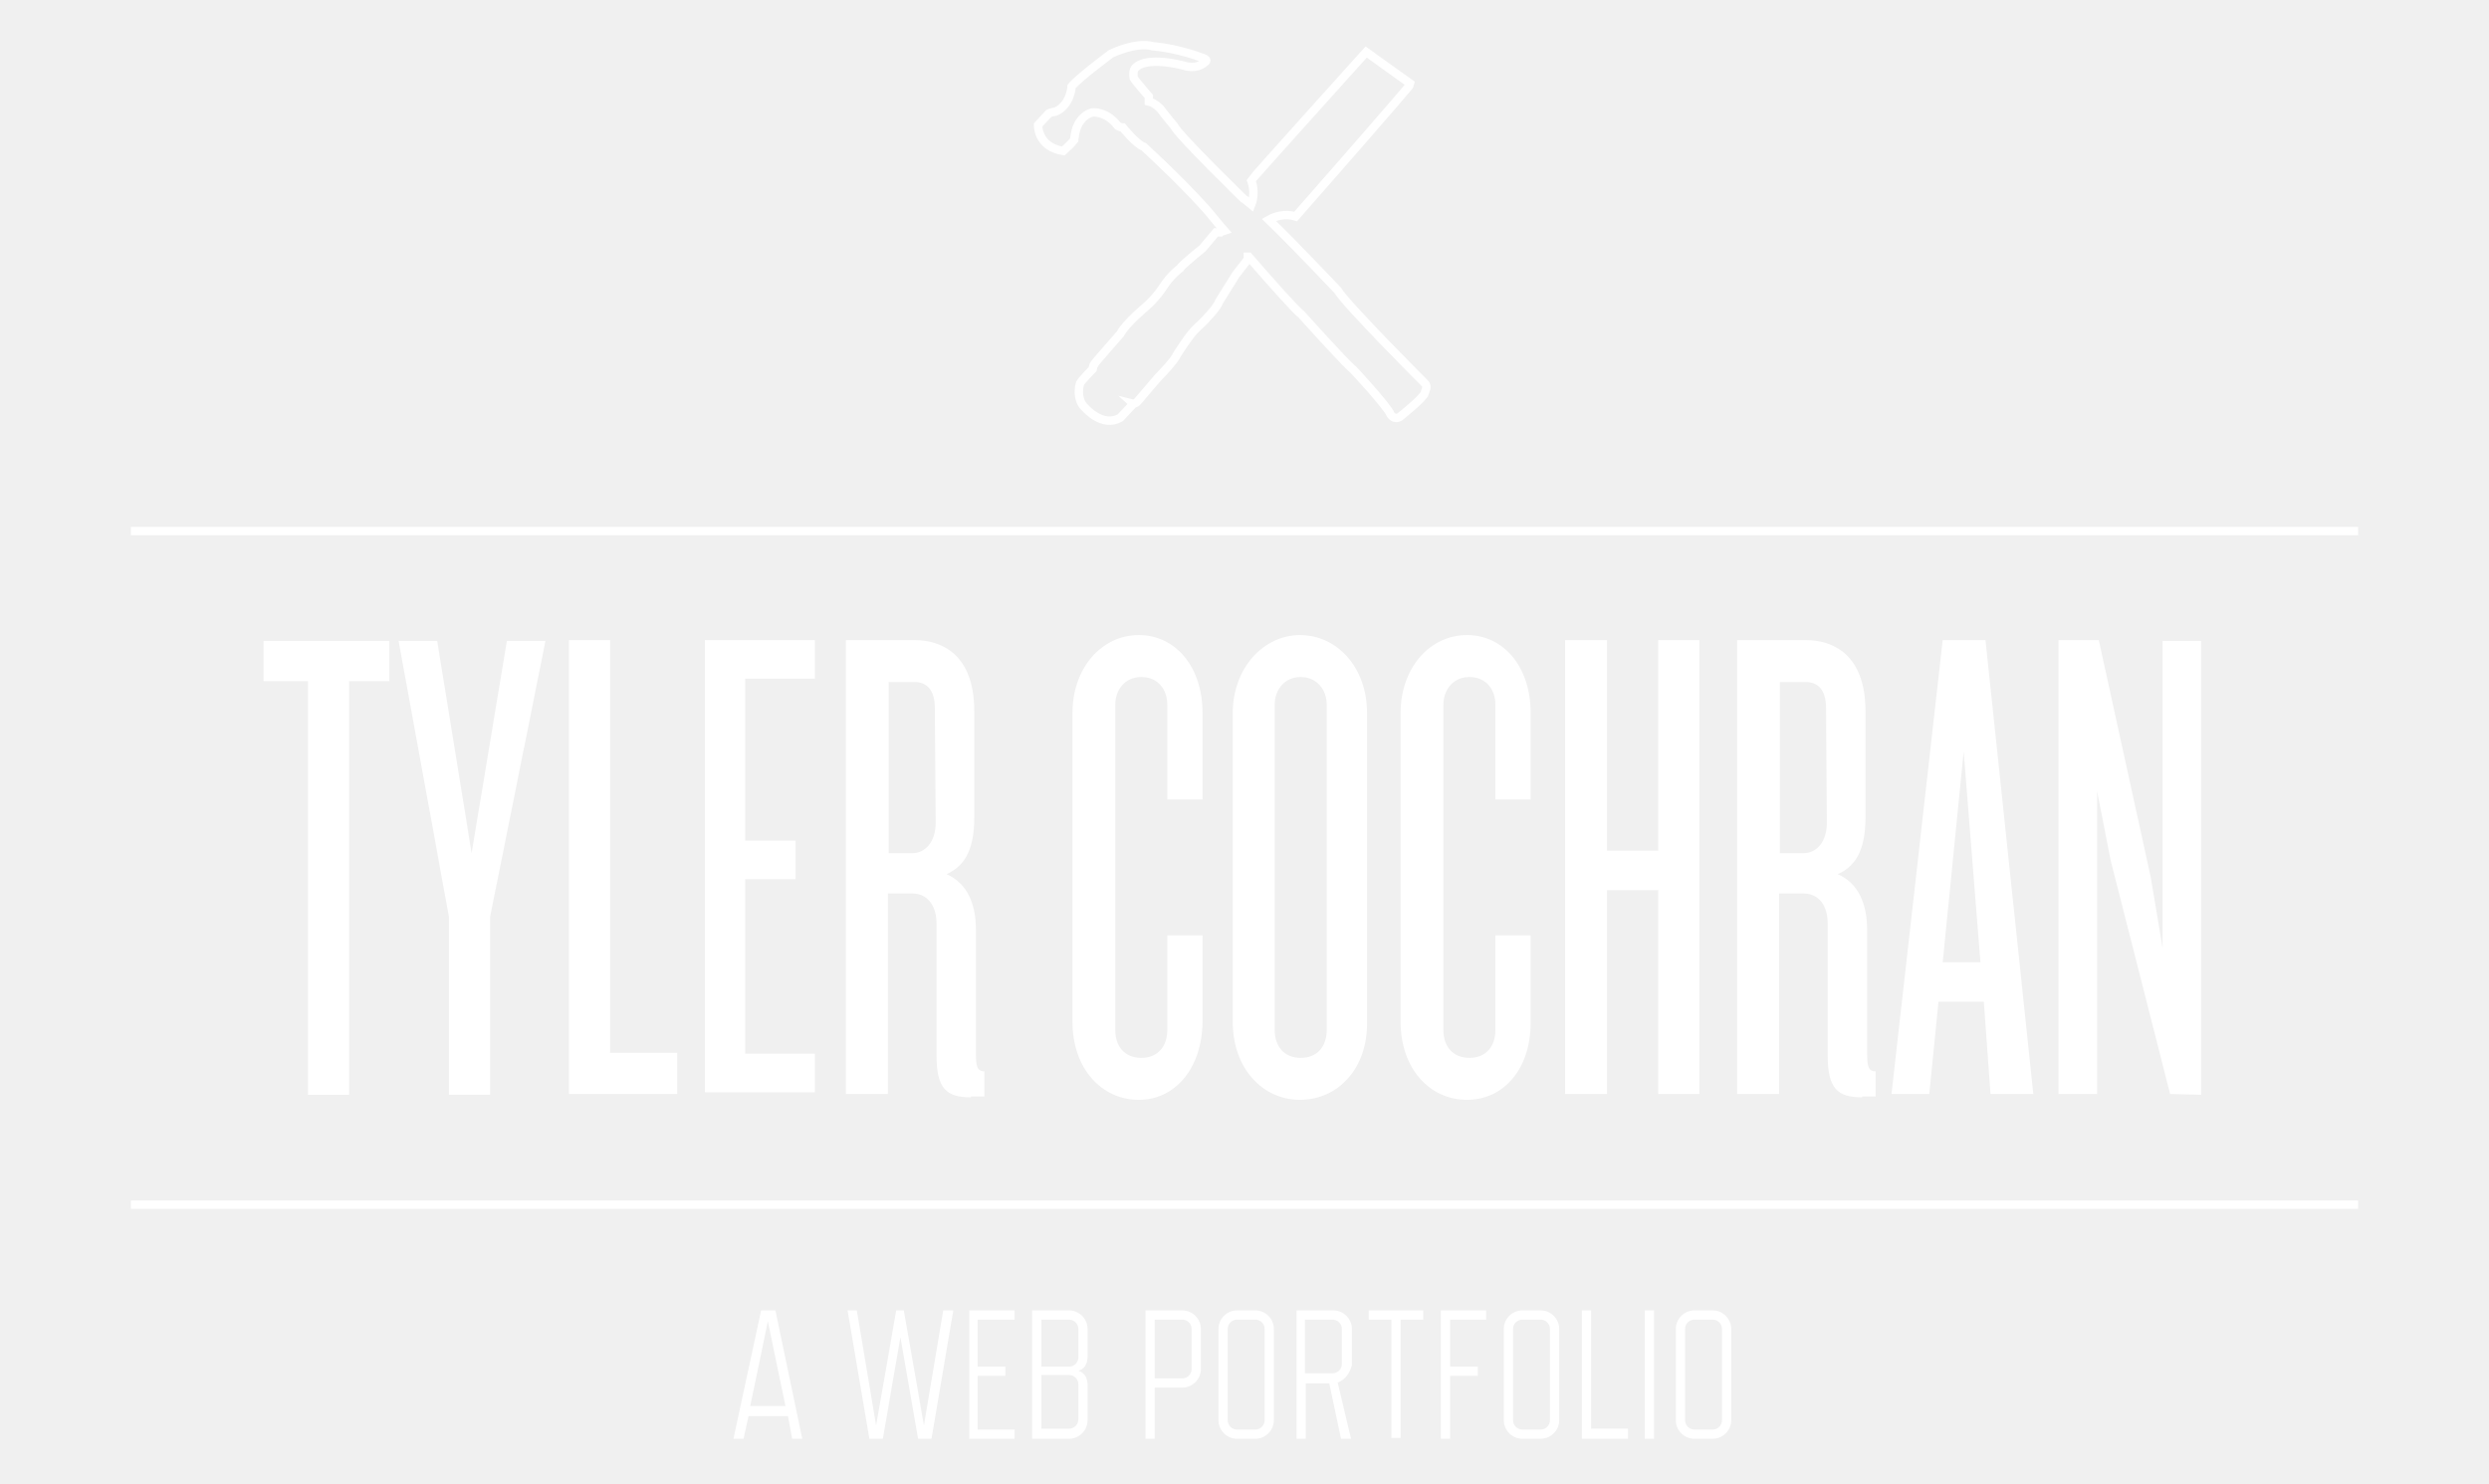
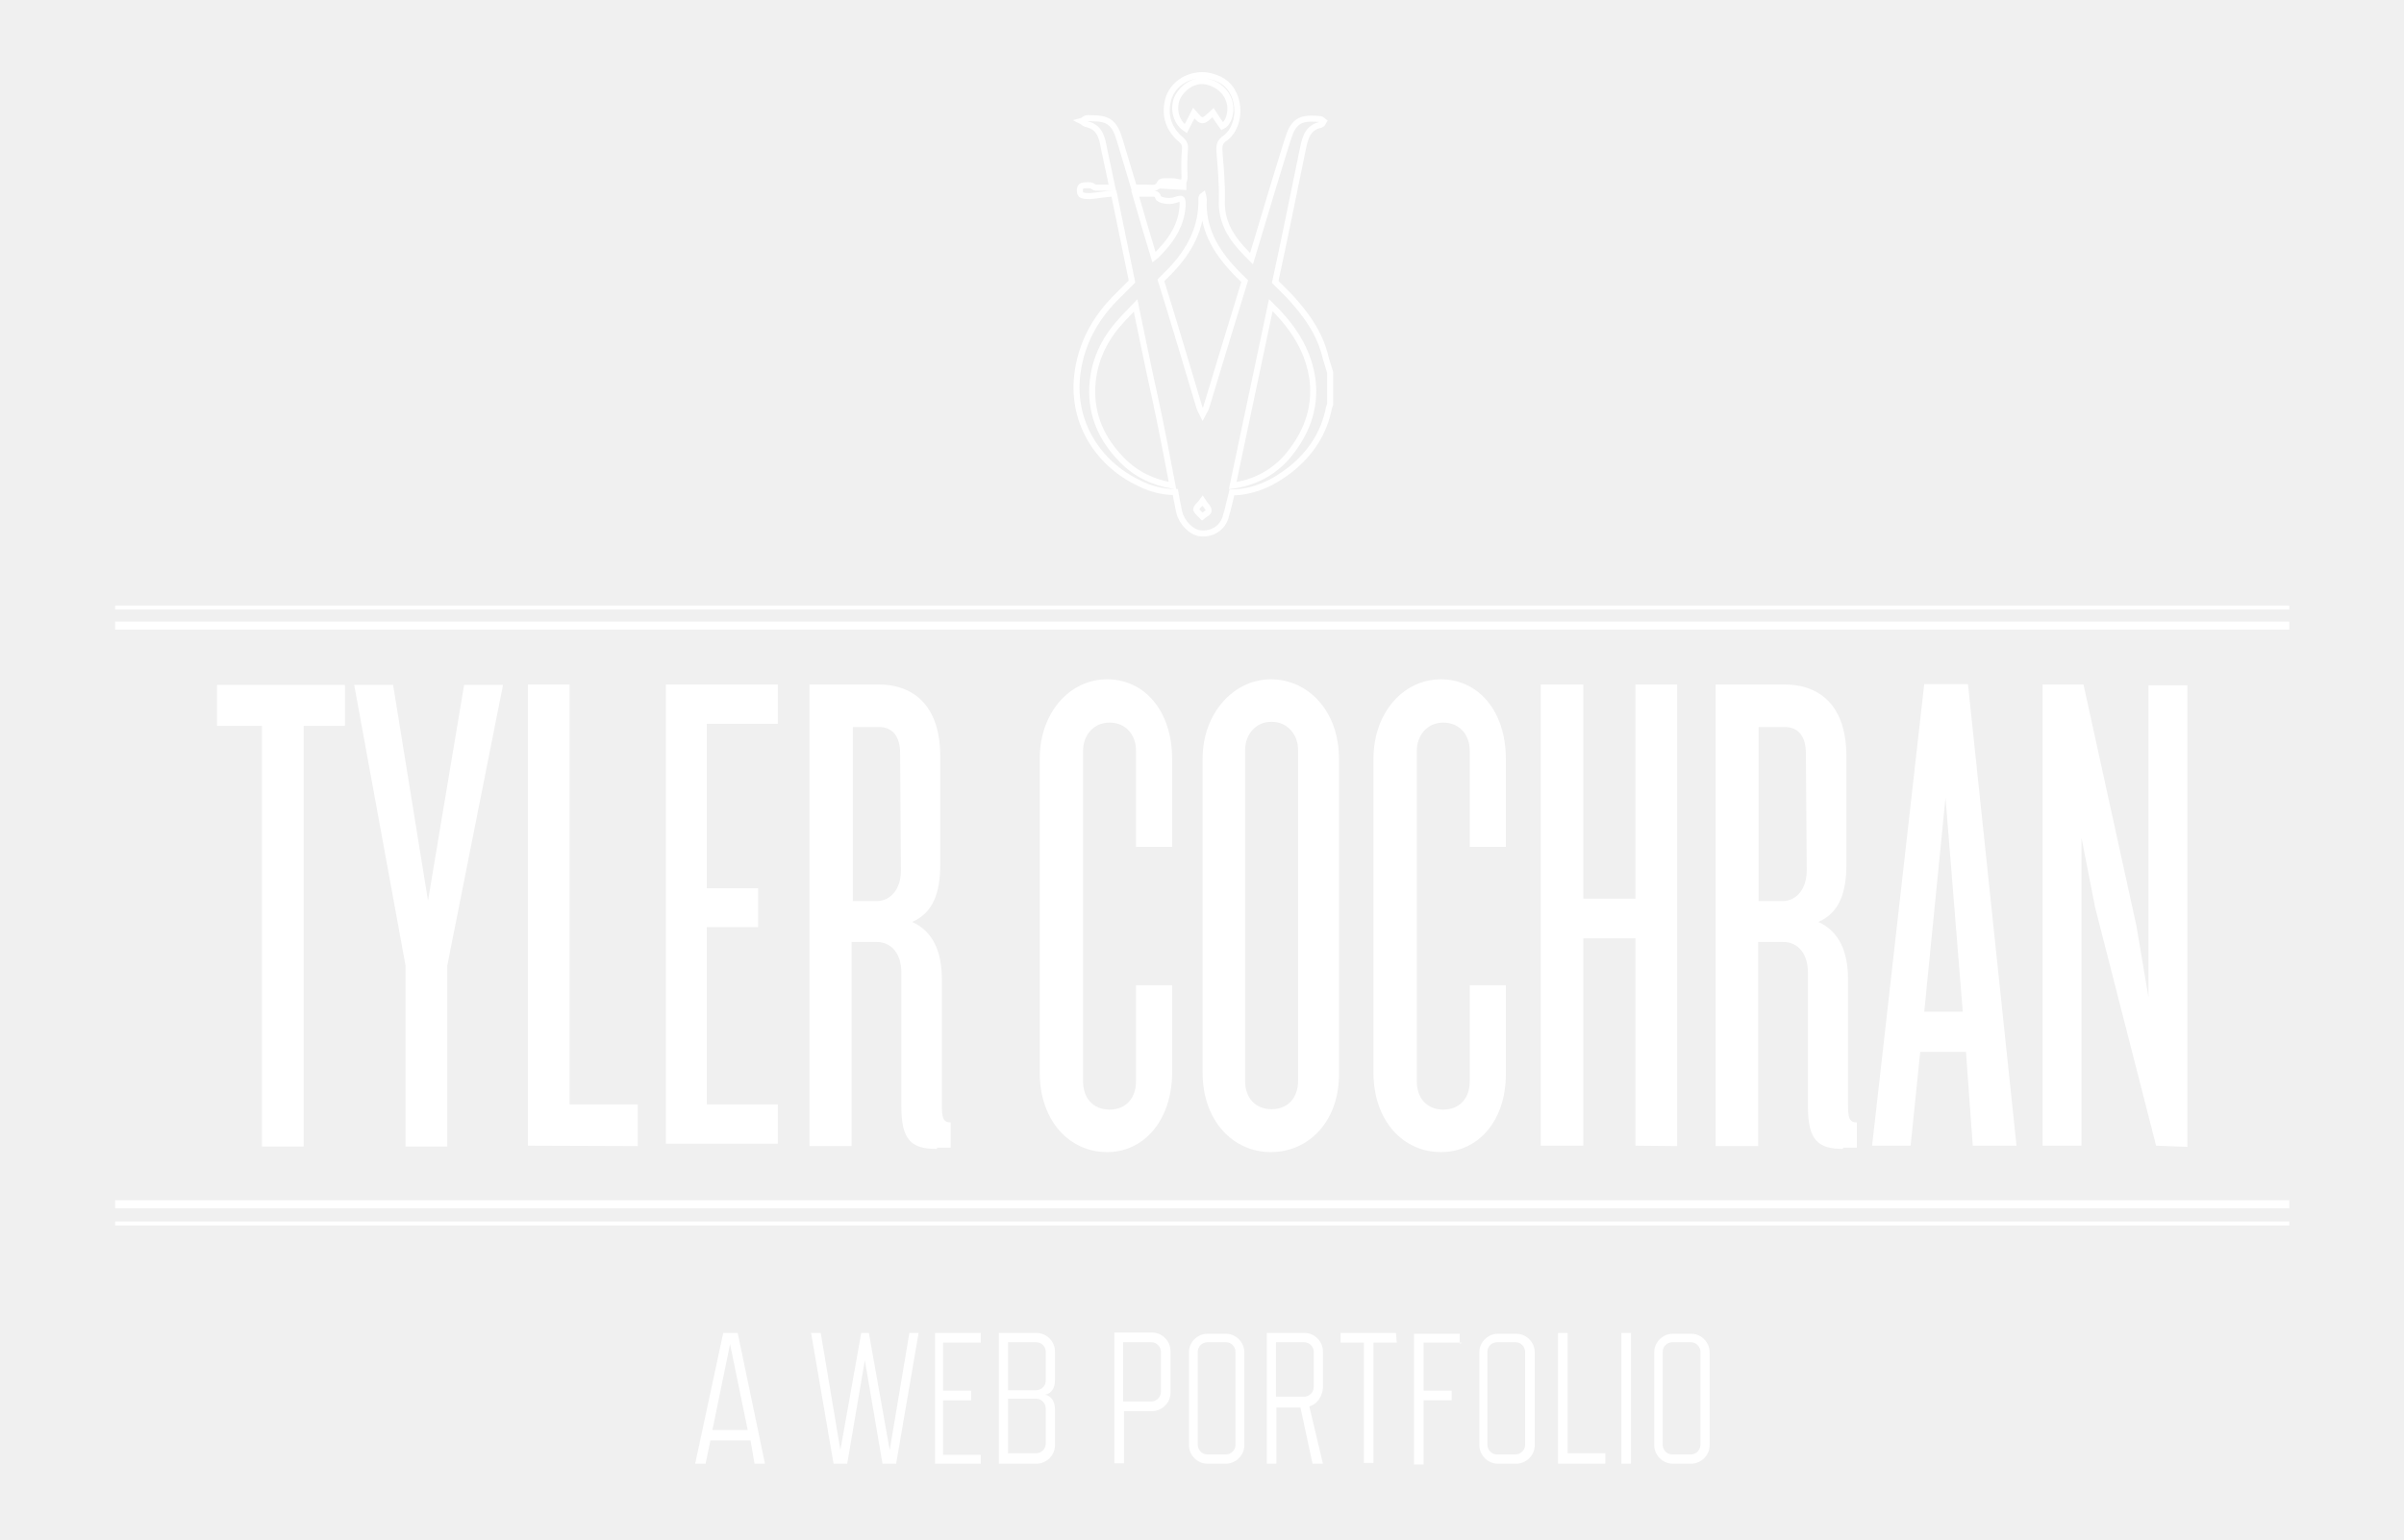
- <svg xmlns="http://www.w3.org/2000/svg" version="1.1" id="Layer_2" x="0px" y="0px" viewBox="-530.7 307 296.6 176.8" enable-background="new -530.7 307 296.6 176.8" xml:space="preserve">
+ <svg xmlns="http://www.w3.org/2000/svg" version="1.1" id="Layer_2" x="0px" y="0px" viewBox="-623.4 584.1 599.3 384" enable-background="new -623.4 584.1 599.3 384" xml:space="preserve">
  <g>
    <g>
-       <path fill="#FFFFFF" d="M-435.1,478.5h-1.2l-0.5-2.7h-4.7l-0.6,2.7h-1.2l3.3-15.3h1.7L-435.1,478.5z M-437.1,474.6l-2.1-10.1    l-2.1,10.1H-437.1z" />
-       <path fill="#FFFFFF" d="M-417.1,463.2l-2.6,15.3h-1.6l-2.1-12.1l-2.1,12.1h-1.6l-2.6-15.3h1.1l2.3,13.7l2.4-13.7h0.9l2.4,13.7    l2.3-13.7H-417.1z" />
-       <path fill="#FFFFFF" d="M-409.8,478.5h-5.4v-15.3h5.4v1.1h-4.4v5.6h3.3v1.1h-3.3v6.4h4.4V478.5z" />
-       <path fill="#FFFFFF" d="M-401.1,468.7c0,0.9-0.4,1.5-1.1,1.7c0.7,0.2,1.1,0.8,1.1,1.7v4.2c0,1.2-1,2.2-2.2,2.2h-4.4v-15.3h4.4    c1.2,0,2.2,1,2.2,2.2V468.7z M-402.2,465.4c0-0.6-0.5-1.1-1.1-1.1h-3.3v5.6h3.3c0.6,0,1.1-0.5,1.1-1.1V465.4z M-402.2,472    c0-0.6-0.5-1.1-1.1-1.1h-3.3v6.4h3.3c0.6,0,1.1-0.5,1.1-1.1V472z" />
-       <path fill="#FFFFFF" d="M-387.6,470.2c0,1.2-1,2.2-2.2,2.2h-3.3v6.1h-1.1v-15.3h4.4c1.2,0,2.2,1,2.2,2.2L-387.6,470.2    L-387.6,470.2z M-388.7,465.4c0-0.6-0.5-1.1-1.1-1.1h-3.3v7h3.3c0.6,0,1.1-0.5,1.1-1.1V465.4z" />
-       <path fill="#FFFFFF" d="M-378.9,476.3c0,1.2-1,2.2-2.2,2.2h-2.2c-1.2,0-2.2-1-2.2-2.2v-10.9c0-1.2,1-2.2,2.2-2.2h2.2    c1.2,0,2.2,1,2.2,2.2V476.3z M-380,465.4c0-0.6-0.5-1.1-1.1-1.1h-2.2c-0.6,0-1.1,0.5-1.1,1.1v10.9c0,0.6,0.5,1.1,1.1,1.1h2.2    c0.6,0,1.1-0.5,1.1-1.1V465.4z" />
-       <path fill="#FFFFFF" d="M-371.3,471.8l1.6,6.7h-1.2l-1.4-6.6h-2.8v6.6h-1.1v-15.3h4.4c1.2,0,2.2,1,2.2,2.2v4.3    C-369.8,470.6-370.4,471.5-371.3,471.8z M-370.8,465.4c0-0.6-0.5-1.1-1.1-1.1h-3.3v6.4h3.3c0.6,0,1.1-0.5,1.1-1.1V465.4z" />
-       <path fill="#FFFFFF" d="M-361.1,464.3h-2.7v14.1h-1.1v-14.1h-2.7v-1.1h6.5L-361.1,464.3L-361.1,464.3z" />
-       <path fill="#FFFFFF" d="M-353.5,464.3h-4.4v5.6h3.3v1.1h-3.3v7.5h-1.1v-15.3h5.4V464.3z" />
-       <path fill="#FFFFFF" d="M-344.9,476.3c0,1.2-1,2.2-2.2,2.2h-2.2c-1.2,0-2.2-1-2.2-2.2v-10.9c0-1.2,1-2.2,2.2-2.2h2.2    c1.2,0,2.2,1,2.2,2.2V476.3z M-346,465.4c0-0.6-0.5-1.1-1.1-1.1h-2.2c-0.6,0-1.1,0.5-1.1,1.1v10.9c0,0.6,0.5,1.1,1.1,1.1h2.2    c0.6,0,1.1-0.5,1.1-1.1V465.4z" />
-       <path fill="#FFFFFF" d="M-336.8,478.5h-5.4v-15.3h1.1v14.1h4.4V478.5z" />
-       <path fill="#FFFFFF" d="M-333.6,478.5h-1.1v-15.3h1.1V478.5z" />
-       <path fill="#FFFFFF" d="M-324.4,476.3c0,1.2-1,2.2-2.2,2.2h-2.2c-1.2,0-2.2-1-2.2-2.2v-10.9c0-1.2,1-2.2,2.2-2.2h2.2    c1.2,0,2.2,1,2.2,2.2V476.3z M-325.5,465.4c0-0.6-0.5-1.1-1.1-1.1h-2.2c-0.6,0-1.1,0.5-1.1,1.1v10.9c0,0.6,0.5,1.1,1.1,1.1h2.2    c0.6,0,1.1-0.5,1.1-1.1V465.4z" />
+       <path fill="#FFFFFF" d="M-432.7,949.1h-2.6l-1-5.8h-10l-1.2,5.8h-2.6l7-32.6h3.6L-432.7,949.1z M-437,940.7l-4.4-21.4l-4.4,21.4    H-437z" />
+       <path fill="#FFFFFF" d="M-394.4,916.5l-5.6,32.6h-3.4l-4.4-25.8l-4.4,25.8h-3.4l-5.6-32.6h2.4l4.9,29.2l5.2-29.2h1.9l5.2,29.2    l4.9-29.2H-394.4z" />
+       <path fill="#FFFFFF" d="M-378.9,949.1h-11.4v-32.6h11.4v2.4h-9.4v12h7v2.4h-7v13.6h9.4V949.1z" />
+       <path fill="#FFFFFF" d="M-360.4,928.3c0,1.9-0.8,3.2-2.4,3.6c1.5,0.4,2.4,1.7,2.4,3.6v9c0,2.6-2.2,4.6-4.6,4.6h-9.4v-32.6h9.4    c2.6,0,4.6,2.2,4.6,4.6V928.3z M-362.7,921.2c0-1.2-1-2.4-2.4-2.4h-7v12h7c1.2,0,2.4-1,2.4-2.4V921.2z M-362.7,935.3    c0-1.2-1-2.4-2.4-2.4h-7v13.6h7c1.2,0,2.4-1,2.4-2.4V935.3z" />
+       <path fill="#FFFFFF" d="M-331.6,931.4c0,2.6-2.2,4.6-4.6,4.6h-7v13h-2.4v-32.6h9.4c2.6,0,4.6,2.2,4.6,4.6V931.4L-331.6,931.4z     M-334,921.2c0-1.2-1-2.4-2.4-2.4h-7v14.8h7c1.2,0,2.4-1,2.4-2.4V921.2z" />
+       <path fill="#FFFFFF" d="M-313.2,944.5c0,2.6-2.2,4.6-4.6,4.6h-4.6c-2.6,0-4.6-2.2-4.6-4.6v-23.2c0-2.6,2.2-4.6,4.6-4.6h4.6    c2.6,0,4.6,2.2,4.6,4.6V944.5z M-315.4,921.2c0-1.2-1-2.4-2.4-2.4h-4.6c-1.2,0-2.4,1-2.4,2.4v23.2c0,1.2,1,2.4,2.4,2.4h4.6    c1.2,0,2.4-1,2.4-2.4V921.2z" />
+       <path fill="#FFFFFF" d="M-297,934.8l3.4,14.3h-2.6l-3-14h-6v14h-2.4v-32.6h9.4c2.6,0,4.6,2.2,4.6,4.6v9.2    C-293.8,932.3-295,934.3-297,934.8z M-295.9,921.2c0-1.2-1-2.4-2.4-2.4h-7v13.6h7c1.2,0,2.4-1,2.4-2.4V921.2z" />
+       <path fill="#FFFFFF" d="M-275.2,918.9h-5.8v30h-2.4v-30h-5.8v-2.4h13.8L-275.2,918.9L-275.2,918.9z" />
+       <path fill="#FFFFFF" d="M-259.1,918.9h-9.4v12h7v2.4h-7v16h-2.4v-32.6h11.4v2.4h0.3L-259.1,918.9L-259.1,918.9z" />
+       <path fill="#FFFFFF" d="M-240.8,944.5c0,2.6-2.2,4.6-4.6,4.6h-4.6c-2.6,0-4.6-2.2-4.6-4.6v-23.2c0-2.6,2.2-4.6,4.6-4.6h4.6    c2.6,0,4.6,2.2,4.6,4.6V944.5z M-243.2,921.2c0-1.2-1-2.4-2.4-2.4h-4.6c-1.2,0-2.4,1-2.4,2.4v23.2c0,1.2,1,2.4,2.4,2.4h4.6    c1.2,0,2.4-1,2.4-2.4V921.2L-243.2,921.2z" />
+       <path fill="#FFFFFF" d="M-223.6,949.1H-235v-32.6h2.4v30h9.4v2.6L-223.6,949.1L-223.6,949.1z" />
+       <path fill="#FFFFFF" d="M-216.8,949.1h-2.4v-32.6h2.4V949.1z" />
+       <path fill="#FFFFFF" d="M-197.2,944.5c0,2.6-2.2,4.6-4.6,4.6h-4.6c-2.6,0-4.6-2.2-4.6-4.6v-23.2c0-2.6,2.2-4.6,4.6-4.6h4.6    c2.6,0,4.6,2.2,4.6,4.6V944.5z M-199.5,921.2c0-1.2-1-2.4-2.4-2.4h-4.6c-1.2,0-2.4,1-2.4,2.4v23.2c0,1.2,1,2.4,2.4,2.4h4.6    c1.2,0,2.4-1,2.4-2.4V921.2z" />
    </g>
-     <path fill="none" stroke="#FFFFFF" stroke-miterlimit="10" d="M-346.1,437.4" />
-     <path fill="none" stroke="#FFFFFF" stroke-miterlimit="10" d="M-349.4,365.3" />
-     <path fill="none" stroke="#FFFFFF" stroke-miterlimit="10" d="M-360.9,352.7c0,0-9.3-9.3-10.4-11.1c0,0-4.9-5.2-8.2-8.4   c0.7-0.4,1.9-0.8,3.2-0.4c0,0,13.7-15.6,13.7-15.8l-5.3-3.8c0,0-13.6,15.1-13.7,15.3c0,0,0.6,1.4,0,2.9c-0.5-0.4-0.8-0.7-0.9-0.7   c0,0-7.8-7.6-8.3-8.7c0,0-1.1-1.3-1.6-2c0,0-0.6-0.7-1.4-0.9v-0.6c0,0-1.5-1.7-1.8-2.2c0,0-0.2-1,0.3-1.3c0,0,1-1.3,5.6-0.2   c0,0,1.5,0.6,2.6-0.4c0,0,0.6-0.3-0.6-0.6c0,0-2.5-1-5.7-1.3c0,0-1.6-0.6-4.9,0.9c0,0-3.9,2.9-4.7,3.9c0,0-0.1,2.2-1.9,3   c0,0-0.6,0.1-0.8,0.2l-1.3,1.4c0,0-0.1,2.6,3,3.1c0,0,1-0.9,1.3-1.3c0,0,0.1-1.1,0.4-1.7c0,0,0.5-1.3,1.8-1.6c0,0,1.6-0.2,3,1.6   c0,0,0.3,0.2,0.6,0.2c0,0,1.6,2,2.5,2.3c0,0,5.9,5.4,8.5,8.7c0,0,0.4,0.5,1.1,1.3h0l-0.3,0.1c0,0-0.4-0.1-0.4,0.1l-0.3,0l-1.6,1.9   c0,0-2.5,2-2.7,2.4c0,0-1.1,0.8-2,2.2c0,0-0.8,1.3-2.1,2.4c0,0-2.3,1.9-3,3.2c0,0-3,3.4-3.1,3.6c0,0-0.1,0-0.2,0.6   c0,0-1.2,1.2-1.5,1.7c0,0-0.6,1.9,0.7,3c0,0,2,2.3,4.1,1.1l1.4-1.5c0,0,0.1-0.1,0-0.2c0,0,0.4,0.1,0.7-0.3l2.4-2.8   c0,0,1.9-1.9,2.3-2.8c0,0,1.5-2.4,2.3-3.1c0,0,1.1-1,1.3-1.3c0,0,1.1-1.1,1.4-1.9l2-3.2l1.4-1.8v-0.3c0,0,0,0,0.1,0   c2.6,3,5.8,6.6,6.3,6.9c0,0,5.1,5.7,6.2,6.6c0,0,4.1,4.4,4.4,5.3c0,0,0.4,0.7,1.1,0.3c0,0,2.9-2.3,3-2.9   C-360.9,353.6-360.5,353.1-360.9,352.7z" />
-     <path fill="none" stroke="#FFFFFF" stroke-miterlimit="10" d="M-383.9,332.5" />
-     <path fill="none" stroke="#FFFFFF" stroke-miterlimit="10" d="M-402.8,369.5" />
+     <path fill="none" stroke="#FFFFFF" stroke-miterlimit="10" d="M-323.7,871.4" />
+     <path fill="none" stroke="#FFFFFF" stroke-miterlimit="10" d="M-323.7,718" />
+     <path fill="none" stroke="#FFFFFF" stroke-miterlimit="10" d="M-323.7,727" />
    <g>
-       <path fill="#FFFFFF" d="M-489.1,388.2v49.3h-4.9v-49.3h-5.3v-4.8h15v4.8H-489.1z" />
-       <path fill="#FFFFFF" d="M-472.3,416.3v21.2h-4.9v-21.2l-6-32.9h4.6l4.1,25.3l4.2-25.3h4.6L-472.3,416.3z" />
-       <path fill="#FFFFFF" d="M-462.9,437.4v-54.1h4.9v49.2h8v4.9L-462.9,437.4L-462.9,437.4z" />
-       <path fill="#FFFFFF" d="M-446.7,437.4v-54.1h13.1v4.6h-8.3v19.3h6v4.6h-6v20.8h8.3v4.6H-446.7z" />
-       <path fill="#FFFFFF" d="M-415,437.8c-2.9,0-4.1-1-4.1-5v-15.7c0-2.2-1.1-3.6-2.9-3.6h-2.9v23.9h-5v-54.1h8.2    c3.1,0,7.1,1.6,7.1,8.5v12.6c0,3.3-0.8,5.7-3.3,6.8c2.5,1.1,3.5,3.6,3.5,6.7v14.7c0,1.4,0.1,2.1,1,2.1v3H-415z M-419.3,391.4    c0-2.2-1-3.1-2.4-3.1h-3.1v20.4h2.8c1.6,0,2.8-1.4,2.8-3.6L-419.3,391.4L-419.3,391.4z" />
-       <path fill="#FFFFFF" d="M-395,438.1c-4.4,0-7.9-3.7-7.9-9.3V392c0-5.4,3.5-9.3,7.9-9.3s7.6,3.8,7.6,9.3v10.3h-4.2V391    c0-1.8-1.1-3.3-3.1-3.3c-2,0-3.1,1.6-3.1,3.3v38.8c0,1.9,1.1,3.3,3.1,3.3c2,0,3.1-1.4,3.1-3.3v-11.3h4.2v10.4    C-387.5,434.4-390.7,438.1-395,438.1z" />
-       <path fill="#FFFFFF" d="M-375.8,438.1c-4.4,0-8-3.7-8-9.3V392c0-5.4,3.7-9.3,8-9.3c4.4,0,8,3.8,8,9.3v36.8    C-367.7,434.4-371.3,438.1-375.8,438.1z M-372.6,391c0-1.8-1.2-3.3-3.1-3.3c-2,0-3.1,1.6-3.1,3.3v38.8c0,1.9,1.1,3.3,3.1,3.3    c2,0,3.1-1.4,3.1-3.3V391z" />
-       <path fill="#FFFFFF" d="M-355.9,438.1c-4.4,0-7.9-3.7-7.9-9.3V392c0-5.4,3.5-9.3,7.9-9.3c4.4,0,7.6,3.8,7.6,9.3v10.3h-4.2V391    c0-1.8-1.1-3.3-3.1-3.3c-2,0-3.1,1.6-3.1,3.3v38.8c0,1.9,1.1,3.3,3.1,3.3c2,0,3.1-1.4,3.1-3.3v-11.3h4.2v10.4    C-348.3,434.4-351.5,438.1-355.9,438.1z" />
-       <path fill="#FFFFFF" d="M-333.1,437.4v-24.3h-6.1v24.3h-5v-54.1h5v25.1h6.1v-25.1h4.9v54.1L-333.1,437.4L-333.1,437.4z" />
-       <path fill="#FFFFFF" d="M-308.8,437.8c-2.9,0-4.1-1-4.1-5v-15.7c0-2.2-1.1-3.6-2.9-3.6h-2.9v23.9h-5v-54.1h8.2    c3.1,0,7.1,1.6,7.1,8.5v12.6c0,3.3-0.8,5.7-3.3,6.8c2.5,1.1,3.5,3.6,3.5,6.7v14.7c0,1.4,0.1,2.1,1,2.1v3H-308.8z M-313.1,391.4    c0-2.2-1-3.1-2.4-3.1h-3.1v20.4h2.8c1.6,0,2.8-1.4,2.8-3.6L-313.1,391.4L-313.1,391.4z" />
-       <path fill="#FFFFFF" d="M-293.5,437.4l-0.8-11h-5.4l-1.1,11h-4.5l6.1-54.1h5.1l5.7,54.1H-293.5z M-296.7,396.6l-2.5,25.1h4.5    L-296.7,396.6z" />
-       <path fill="#FFFFFF" d="M-272.1,437.4l-7.1-27.9l-1.6-8.2v36.1h-4.6v-54.1h4.8l6.2,28.3l1.4,8.4v-36.6h4.6v54.1L-272.1,437.4    L-272.1,437.4z" />
+       <path fill="#FFFFFF" d="M-547.7,765.1V870h-10.4V765.1h-11.2v-10.2h31.9v10.2H-547.7z" />
+       <path fill="#FFFFFF" d="M-511.9,824.9V870h-10.4v-45.1l-12.8-70h9.7l8.7,53.8l9-53.8h9.7L-511.9,824.9z" />
+       <path fill="#FFFFFF" d="M-491.8,869.8V754.8h10.4v104.7h17v10.4L-491.8,869.8L-491.8,869.8z" />
+       <path fill="#FFFFFF" d="M-457.4,869.8V754.8h27.9v9.8h-17.7v41h12.8v9.7h-12.8v44.2h17.7v9.8h-27.9V869.8z" />
+       <path fill="#FFFFFF" d="M-390,870.6c-6.2,0-8.7-2.2-8.7-10.6v-33.4c0-4.6-2.4-7.6-6.2-7.6h-6.2v50.9h-10.5V754.8h17.4    c6.6,0,15.2,3.4,15.2,18v26.8c0,7-1.7,12.1-7,14.4c5.3,2.4,7.4,7.6,7.4,14.3v31.3c0,3,0.2,4.4,2.2,4.4v6.3h-3.4v0.3L-390,870.6    L-390,870.6z M-399,772c0-4.6-2.2-6.6-5.2-6.6h-6.6v43.4h6c3.4,0,6-3,6-7.6L-399,772L-399,772z" />
+       <path fill="#FFFFFF" d="M-347.4,871.4c-9.4,0-16.8-7.8-16.8-19.8v-78.3c0-11.4,7.4-19.8,16.8-19.8c9.4,0,16.2,8,16.2,19.8v22h-9    v-24c0-3.8-2.4-7-6.6-7c-4.2,0-6.6,3.4-6.6,7v82.5c0,4,2.4,7,6.6,7c4.2,0,6.6-3,6.6-7v-24h9V852    C-331.4,863.5-338.2,871.4-347.4,871.4z" />
+       <path fill="#FFFFFF" d="M-306.6,871.4c-9.4,0-17-7.8-17-19.8v-78.3c0-11.4,7.8-19.8,17-19.8c9.4,0,17,8,17,19.8v78.3    C-289.4,863.5-297,871.4-306.6,871.4z M-299.8,771.1c0-3.8-2.6-7-6.6-7c-4.2,0-6.6,3.4-6.6,7v82.6c0,4,2.4,7,6.6,7    c4.2,0,6.6-3,6.6-7V771.1z" />
+       <path fill="#FFFFFF" d="M-264.2,871.4c-9.4,0-16.8-7.8-16.8-19.8v-78.3c0-11.4,7.4-19.8,16.8-19.8c9.4,0,16.2,8,16.2,19.8v22h-9    v-24c0-3.8-2.4-7-6.6-7s-6.6,3.4-6.6,7v82.5c0,4,2.4,7,6.6,7s6.6-3,6.6-7v-24h9V852C-248,863.5-254.8,871.4-264.2,871.4z" />
+       <path fill="#FFFFFF" d="M-215.7,869.8v-51.7h-13v51.7h-10.6V754.8h10.6v53.4h13v-53.4h10.4v115.1L-215.7,869.8L-215.7,869.8z" />
+       <path fill="#FFFFFF" d="M-164,870.6c-6.2,0-8.7-2.2-8.7-10.6v-33.4c0-4.6-2.4-7.6-6.2-7.6h-6.2v50.9h-10.6V754.8h17.4    c6.6,0,15.2,3.4,15.2,18v26.8c0,7-1.7,12.1-7,14.4c5.3,2.4,7.4,7.6,7.4,14.3v31.3c0,3,0.2,4.4,2.2,4.4v6.3h-3.4L-164,870.6    L-164,870.6z M-173.2,772c0-4.6-2.2-6.6-5.2-6.6h-6.6v43.4h6c3.4,0,6-3,6-7.6L-173.2,772L-173.2,772z" />
+       <path fill="#FFFFFF" d="M-131.6,869.8l-1.7-23.4h-11.4l-2.4,23.4h-9.6l13-115.1h10.9l12.1,115.1H-131.6z M-138.4,783l-5.3,53.4    h9.6L-138.4,783z" />
+       <path fill="#FFFFFF" d="M-85.9,869.8l-15.2-59.4l-3.4-17.4v76.8h-9.7V754.8h10.2l13.2,60.2l3,17.8V755h9.7v115.1L-85.9,869.8    L-85.9,869.8z" />
    </g>
-     <line fill="none" stroke="#FFFFFF" stroke-miterlimit="10" x1="-515.1" y1="450.6" x2="-249.7" y2="450.6" />
-     <line fill="none" stroke="#FFFFFF" stroke-miterlimit="10" x1="-515.1" y1="370.3" x2="-249.7" y2="370.3" />
+     <line fill="none" stroke="#FFFFFF" stroke-miterlimit="10" x1="-594.7" y1="889.2" x2="-52.7" y2="889.2" />
+     <line fill="none" stroke="#FFFFFF" stroke-width="2" stroke-miterlimit="10" x1="-594.7" y1="884.4" x2="-52.7" y2="884.4" />
+     <line fill="none" stroke="#FFFFFF" stroke-miterlimit="10" x1="-594.7" y1="735.6" x2="-52.7" y2="735.6" />
+     <line fill="none" stroke="#FFFFFF" stroke-width="2" stroke-miterlimit="10" x1="-594.7" y1="740.1" x2="-52.7" y2="740.1" />
+     <path fill="none" stroke="#FFFFFF" stroke-width="1.5" stroke-miterlimit="10" d="M-292.9,673.4c-1.4-6.2-5-11.1-9.2-15.6   c-1.1-1.1-2.3-2.3-3.4-3.4c2.4-11,4.6-22.1,6.9-33.2c0.6-2.8,1.2-5.3,4.5-6c0.3-0.1,0.6-0.6,0.7-0.8c-0.3-0.2-0.6-0.6-0.8-0.6   c-3.6-0.3-6.3-0.4-7.8,4c-1,2.9-1.8,5.8-2.7,8.6c-2.3,7.4-4.4,14.7-6.7,22.2c-0.8-0.8-1.7-1.7-2.5-2.6c-3-3.3-5.1-7.1-4.9-12   c0.1-4.1-0.3-8.2-0.6-12.2c-0.1-1.5,0.1-2.4,1.5-3.3c4.4-3.4,4-12.2-1.7-14.7c-2-0.9-3.7-1.1-5.2-0.9c-3.4,0.4-6.5,2.7-7.4,6.1   c-1,4,0.2,7.4,3.3,10c0.8,0.7,1,1.4,0.9,2.4c-0.2,2.3-0.2,4.5-0.1,6.7c0,1.4-0.4,1.7-1.7,1.4c-1-0.3-2.2-0.2-3.3-0.2   c-0.4,0-1,0.1-1.1,0.4c-0.7,1.6-1.9,1.2-3.2,1.2c-1.1,0-2.2,0-3.3,0c-1.2-4-2.4-8-3.6-12c-1.2-4.1-2.8-5.3-6.6-5.3   c-0.6,0-1.1-0.1-1.7,0c-0.4,0.1-0.8,0.6-1.2,0.7c0.4,0.2,0.7,0.6,1.1,0.7c2.8,0.6,3.8,2.4,4.3,5c0.7,3.6,1.6,7.4,2.3,10.9   c-1.4,0-2.7,0-4,0c-0.6,0-1-0.6-1.6-0.6c-0.7,0-1.7-0.1-2.2,0.3c-0.4,0.3-0.4,1.7,0,2c0.4,0.4,1.5,0.4,2.2,0.4   c1.9-0.1,4-0.6,5.8-0.6c0.1,0,0.1,0,0.2,0c1.5,7.4,3,14.5,4.5,21.9c-1.5,1.5-2.8,2.8-4.2,4.2c-5,5.1-8.2,11-9.3,18   c-1.9,12.1,4.5,22.9,15.1,28c2.9,1.5,6,2.3,9.2,2.3c0.3,1.7,0.6,3.3,1,5.1c0.6,2.5,3,5,5.3,5.2c2.9,0.3,5.6-1.4,6.3-4.3   c0.6-1.9,1-4,1.5-5.9c5.6-0.1,10.4-2.4,14.7-5.8c5-4,8.3-9.1,9.5-15.3c0.1-0.3,0.2-0.6,0.3-0.9c0-2.7,0-5.2,0-7.9   C-292.2,675.8-292.5,674.6-292.9,673.4z M-329.7,608.1c1.4-2.5,4.2-4.2,6.9-3.7c3.3,0.6,5.8,3.1,6.1,6.2c0.2,2.3-0.7,4.4-2,5   c-0.8-1.1-1.6-2.3-2.3-3.4c-2.7,2.5-2.7,2.5-4.8,0.1l-2,3.9C-330.5,614.4-331.1,610.6-329.7,608.1z M-333.6,629.9   c1.7,0.1,3.5,0.3,5.2,0.4c0,0.1,0,0.3,0,0.4c-1.7-0.1-3.5-0.2-5.2-0.3C-333.6,630.2-333.6,630-333.6,629.9z M-340.4,632.4   c1.4,0,2.6,0,4,0c0.7,0,1.5-0.1,1.7,0.9c0.3,0.8,2.8,1.2,4.2,0.7c1.8-0.6,2-0.6,1.9,1.6c-0.3,4.2-2.3,7.7-5.2,10.8   c-0.6,0.6-1.2,1.4-1.9,1.9C-337.3,643-338.9,637.7-340.4,632.4z M-343.7,698.8c-5.1-5.2-7.7-11.1-7.4-18.2c0.3-6.3,2.9-11.8,7-16.3   c1.2-1.4,2.6-2.7,3.8-4c1.6,7.6,3.1,15.2,4.8,22.8c1.6,7.4,3,14.7,4.4,22.1C-335.9,704.4-340.2,702.4-343.7,698.8z M-323.6,709   c0.7,1.1,1.5,1.7,1.5,2.4c0,0.6-0.9,0.9-1.6,1.5c-0.6-0.6-1.2-1.1-1.5-1.7C-325.2,710.5-324.3,710-323.6,709z M-322.7,685.7   c-0.2,0.6-0.6,1.1-0.9,1.7c-0.3-0.6-0.6-1.1-0.8-1.7c-3.2-10.6-6.3-21.2-9.6-31.7c0.7-0.7,1.6-1.6,2.3-2.3c4.9-5.1,8-10.9,7.8-18.1   c0-0.2,0.1-0.6,0.4-0.8c0.1,0.4,0.2,0.7,0.2,1.1c-0.4,7.1,2.9,12.7,7.5,17.6c0.8,0.9,1.7,1.7,2.7,2.7   C-316.3,664.5-319.5,675.2-322.7,685.7z M-302.7,698.2c-3.6,4-8.2,6.3-13.4,7c0.3-1.5,0.6-2.9,0.9-4.3c2.9-13.6,5.7-27.1,8.6-40.7   c0.6,0.6,1.1,1.1,1.7,1.7c4.5,4.8,7.8,10.2,8.7,16.9C-295.3,686.2-297.9,692.6-302.7,698.2z" />
  </g>
</svg>
